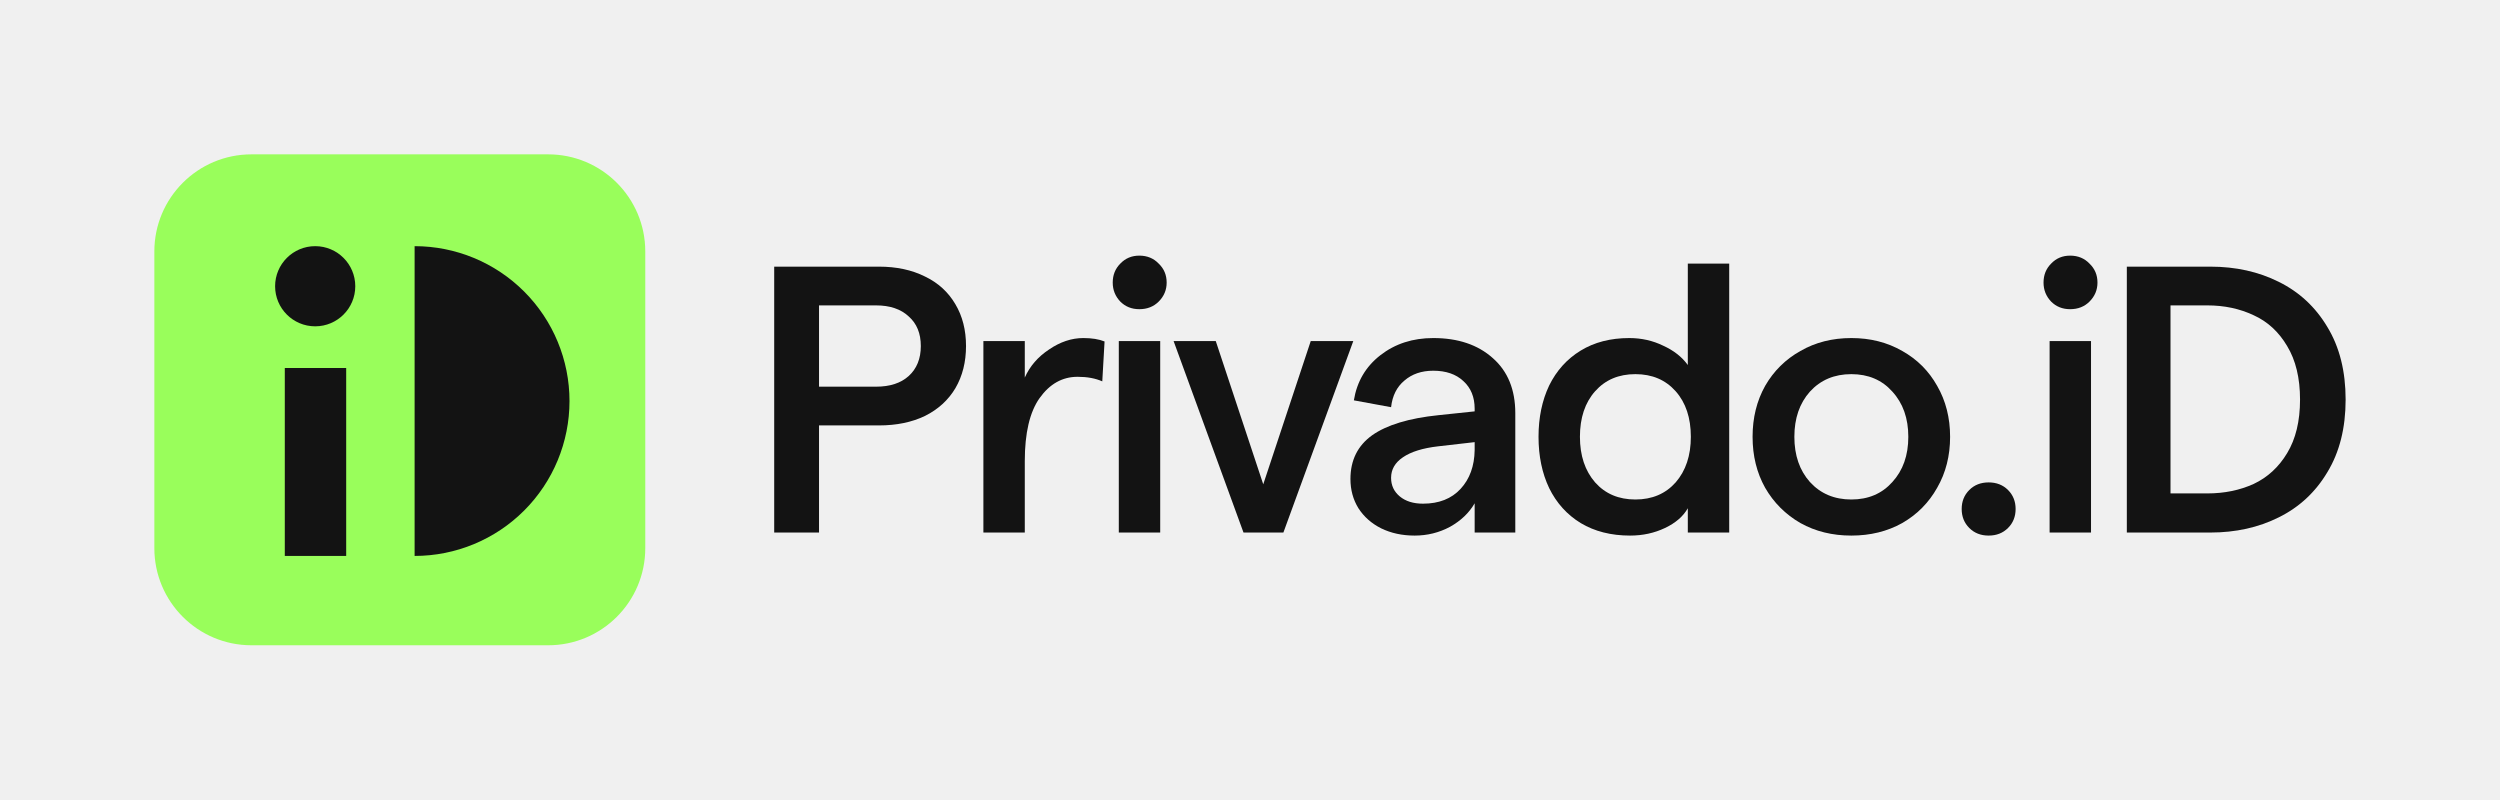
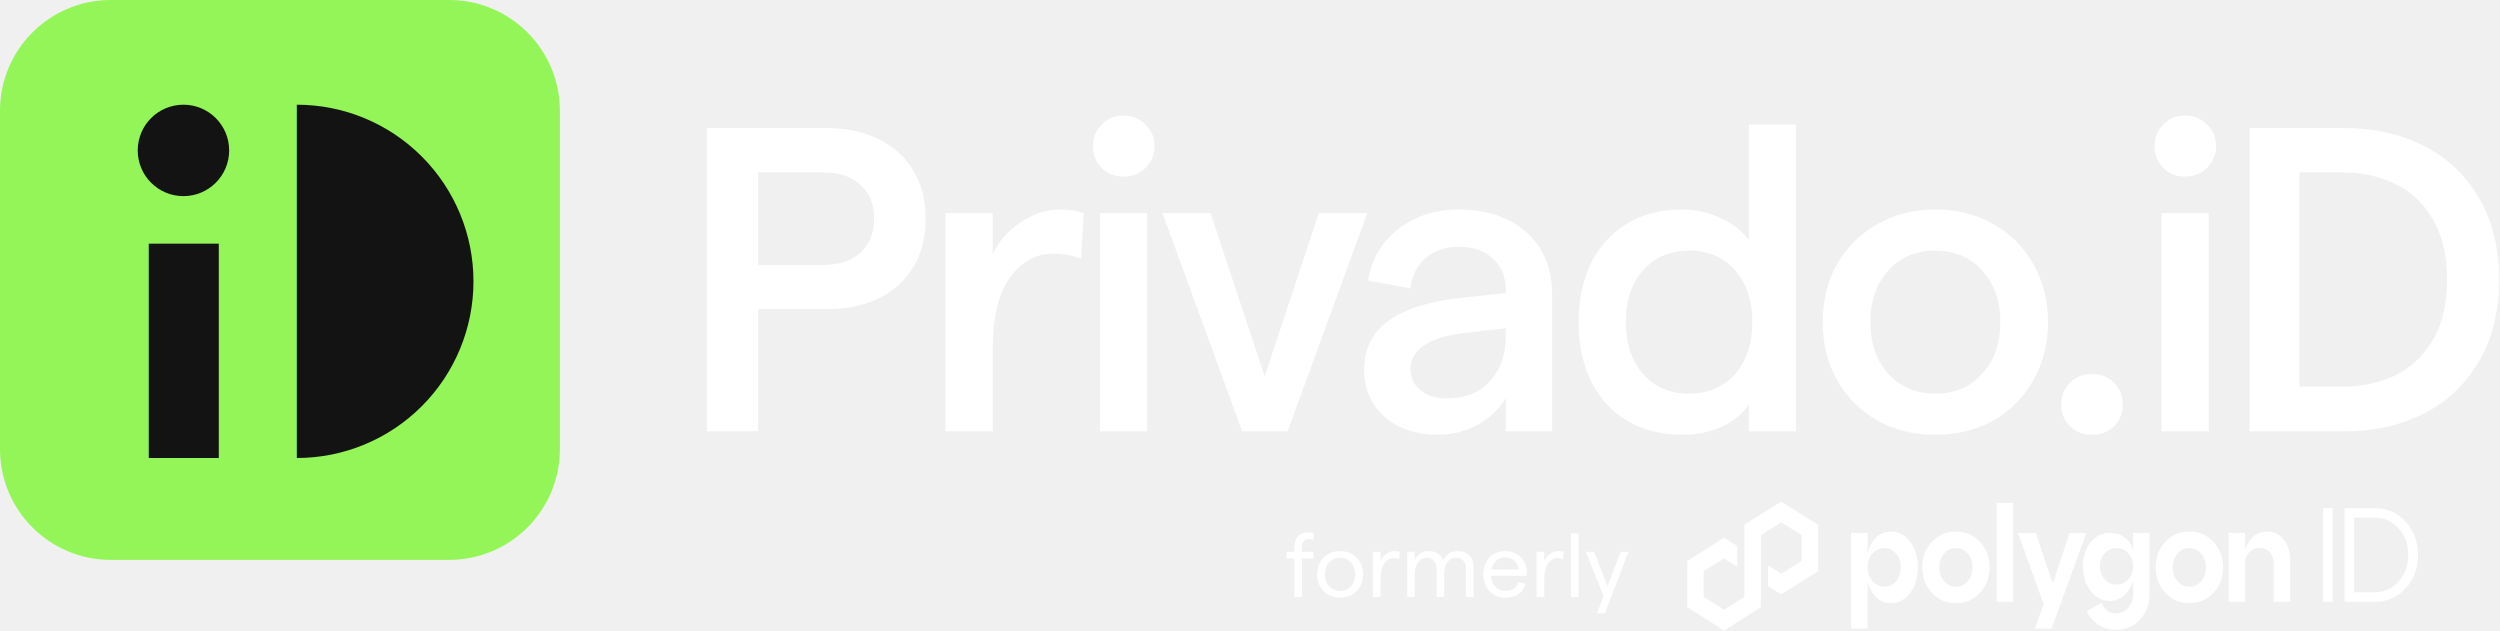
- <svg xmlns="http://www.w3.org/2000/svg" width="3189" height="1020" viewBox="0 0 3189 1020" fill="none">
-   <rect x="196.891" y="823.109" width="626.219" height="626.219" rx="123.887" transform="rotate(-90 196.891 823.109)" fill="#99FE5B" />
-   <path d="M528.881 709.147C581.281 709.147 631.534 688.331 668.586 651.279C705.638 614.227 726.454 563.973 726.454 511.574C726.454 459.174 705.638 408.921 668.586 371.868C631.534 334.816 581.281 314 528.881 314L528.881 709.147Z" fill="#131313" />
-   <rect x="363.287" y="469.421" width="78.311" height="239.726" fill="#131313" />
-   <circle cx="402.057" cy="365.13" r="51.13" fill="#131313" />
-   <path d="M2712.98 340.131H2819.58C2851.88 340.131 2880.96 346.591 2906.8 359.513C2932.96 372.434 2953.64 391.654 2968.82 417.173C2984.33 442.693 2992.08 473.542 2992.08 509.721C2992.08 545.901 2984.33 576.75 2968.82 602.269C2953.64 627.789 2932.96 647.009 2906.8 659.93C2880.96 672.851 2851.88 679.312 2819.58 679.312H2712.98V340.131ZM2815.71 629.404C2837.35 629.404 2857.05 625.366 2874.82 617.29C2892.59 608.891 2906.8 595.809 2917.46 578.042C2928.44 559.952 2933.93 537.179 2933.93 509.721C2933.93 482.264 2928.44 459.49 2917.46 441.401C2906.8 423.311 2892.59 410.228 2874.82 402.153C2857.05 393.754 2837.35 389.554 2815.71 389.554H2768.7V629.404H2815.71Z" fill="#131313" />
-   <path d="M2614.48 435.102H2667.3V679.312H2614.48V435.102ZM2640.65 394.4C2630.96 394.4 2622.88 391.17 2616.42 384.709C2609.96 377.925 2606.73 369.85 2606.73 360.482C2606.73 350.791 2609.96 342.715 2616.42 336.255C2622.88 329.471 2630.96 326.079 2640.65 326.079C2650.66 326.079 2658.9 329.471 2665.36 336.255C2672.14 342.715 2675.54 350.791 2675.54 360.482C2675.54 369.85 2672.14 377.925 2665.36 384.709C2658.9 391.17 2650.66 394.4 2640.65 394.4Z" fill="#131313" />
-   <path d="M2536.72 683.188C2526.71 683.188 2518.47 679.958 2512.01 673.497C2505.55 667.037 2502.32 658.961 2502.32 649.27C2502.32 639.579 2505.55 631.504 2512.01 625.043C2518.47 618.582 2526.71 615.352 2536.72 615.352C2546.73 615.352 2554.97 618.582 2561.43 625.043C2567.89 631.504 2571.12 639.579 2571.12 649.27C2571.12 658.961 2567.89 667.037 2561.43 673.497C2554.97 679.958 2546.73 683.188 2536.72 683.188Z" fill="#131313" />
-   <path d="M2361.57 683.188C2337.34 683.188 2315.7 677.858 2296.64 667.198C2277.58 656.215 2262.56 641.194 2251.58 622.135C2240.92 603.077 2235.59 581.434 2235.59 557.206C2235.59 532.979 2240.92 511.336 2251.58 492.277C2262.56 473.219 2277.58 458.359 2296.64 447.699C2315.7 436.716 2337.34 431.225 2361.57 431.225C2385.8 431.225 2407.44 436.716 2426.5 447.699C2445.56 458.359 2460.42 473.219 2471.08 492.277C2482.06 511.336 2487.55 532.979 2487.55 557.206C2487.55 581.434 2482.06 603.077 2471.08 622.135C2460.42 641.194 2445.56 656.215 2426.5 667.198C2407.44 677.858 2385.8 683.188 2361.57 683.188ZM2288.89 557.206C2288.89 580.788 2295.51 600.008 2308.75 614.867C2322.32 629.726 2339.93 637.156 2361.57 637.156C2383.21 637.156 2400.66 629.726 2413.9 614.867C2427.47 600.008 2434.25 580.788 2434.25 557.206C2434.25 533.625 2427.47 514.405 2413.9 499.546C2400.66 484.686 2383.21 477.257 2361.57 477.257C2339.93 477.257 2322.32 484.686 2308.75 499.546C2295.51 514.405 2288.89 533.625 2288.89 557.206Z" fill="#131313" />
-   <path d="M2079.32 683.189C2055.09 683.189 2034.09 677.859 2016.32 667.199C1998.88 656.539 1985.48 641.679 1976.11 622.621C1967.06 603.562 1962.54 581.757 1962.54 557.207C1962.54 532.657 1967.06 510.852 1976.11 491.794C1985.48 472.735 1998.88 457.875 2016.32 447.216C2033.77 436.556 2054.44 431.226 2078.35 431.226C2093.85 431.226 2108.23 434.456 2121.47 440.916C2135.04 447.054 2145.54 455.291 2152.97 465.628V336.255H2205.78V679.312H2152.97V648.301C2147.15 658.638 2137.46 667.037 2123.89 673.498C2110.33 679.958 2095.47 683.189 2079.32 683.189ZM2015.36 557.207C2015.36 581.111 2021.82 600.493 2034.74 615.352C2047.66 629.889 2064.78 637.157 2086.1 637.157C2107.42 637.157 2124.54 629.889 2137.46 615.352C2150.38 600.493 2156.84 581.111 2156.84 557.207C2156.84 532.98 2150.38 513.598 2137.46 499.062C2124.54 484.525 2107.42 477.257 2086.1 477.257C2064.78 477.257 2047.66 484.525 2034.74 499.062C2021.82 513.598 2015.36 532.98 2015.36 557.207Z" fill="#131313" />
-   <path d="M1881.07 521.35C1881.07 506.491 1876.23 494.7 1866.54 485.978C1857.17 477.257 1844.41 472.896 1828.26 472.896C1813.4 472.896 1801.12 477.095 1791.43 485.494C1781.74 493.57 1776.09 504.876 1774.47 519.412L1726.99 510.69C1730.86 486.786 1742.17 467.566 1760.91 453.029C1779.64 438.493 1802.09 431.225 1828.26 431.225C1859.91 431.225 1885.27 439.785 1904.33 456.906C1923.39 473.703 1932.92 497.123 1932.92 527.165V679.311H1881.07V642.002C1873.97 654.277 1863.47 664.291 1849.58 672.043C1835.69 679.473 1820.67 683.188 1804.51 683.188C1788.69 683.188 1774.47 680.119 1761.87 673.982C1749.6 667.844 1739.91 659.284 1732.8 648.301C1726.02 637.318 1722.63 624.881 1722.63 610.991C1722.63 587.087 1731.83 568.512 1750.25 555.268C1768.98 542.024 1797.25 533.464 1835.04 529.587L1881.07 524.742V521.35ZM1774.47 609.537C1774.47 619.228 1778.19 627.142 1785.62 633.28C1793.05 639.417 1802.9 642.486 1815.17 642.486C1835.53 642.486 1851.52 636.187 1863.14 623.589C1874.77 610.991 1880.75 594.516 1881.07 574.165V563.99L1834.56 569.32C1814.85 571.581 1799.83 576.265 1789.49 583.372C1779.48 590.155 1774.47 598.877 1774.47 609.537Z" fill="#131313" />
-   <path d="M1497.05 435.102H1550.84L1611.4 617.775L1671.97 435.102H1726.24L1637.09 679.312H1586.21L1497.05 435.102Z" fill="#131313" />
-   <path d="M1427.14 435.102H1479.96V679.312H1427.14V435.102ZM1453.31 394.4C1443.62 394.4 1435.54 391.17 1429.08 384.709C1422.62 377.925 1419.39 369.85 1419.39 360.482C1419.39 350.791 1422.62 342.715 1429.08 336.255C1435.54 329.471 1443.62 326.079 1453.31 326.079C1463.32 326.079 1471.56 329.471 1478.02 336.255C1484.8 342.715 1488.19 350.791 1488.19 360.482C1488.19 369.85 1484.8 377.925 1478.02 384.709C1471.56 391.17 1463.32 394.4 1453.31 394.4Z" fill="#131313" />
-   <path d="M1406.07 486.463C1397.35 482.587 1386.85 480.648 1374.58 480.648C1355.19 480.648 1339.04 489.693 1326.12 507.783C1313.52 525.549 1307.22 552.361 1307.22 588.217V679.312H1254.41V435.101H1307.22V481.617C1313.68 467.081 1324.02 455.129 1338.24 445.761C1352.45 436.07 1366.98 431.225 1381.84 431.225C1392.83 431.225 1401.87 432.678 1408.98 435.586L1406.07 486.463Z" fill="#131313" />
-   <path d="M987.569 340.131H1121.3C1143.59 340.131 1163.14 344.33 1179.93 352.729C1196.73 360.805 1209.65 372.595 1218.7 388.101C1227.74 403.283 1232.26 421.05 1232.26 441.401C1232.26 461.751 1227.74 479.68 1218.7 495.185C1209.65 510.367 1196.73 522.158 1179.93 530.557C1163.14 538.632 1143.59 542.67 1121.3 542.67H1044.75V679.312H987.569V340.131ZM1117.43 493.247C1135.19 493.247 1149.08 488.724 1159.1 479.68C1169.43 470.312 1174.6 457.552 1174.6 441.401C1174.6 425.249 1169.43 412.651 1159.1 403.606C1149.08 394.238 1135.19 389.554 1117.43 389.554H1044.75V493.247H1117.43Z" fill="#131313" />
+ <svg xmlns="http://www.w3.org/2000/svg" width="892" height="225" viewBox="0 0 892 225" fill="none">
+   <rect y="199.767" width="199.767" height="199.767" rx="39.52" transform="rotate(-90 0 199.767)" fill="#93F558" />
+   <path d="M105.907 163.413C122.623 163.413 138.654 156.772 150.474 144.952C162.294 133.133 168.934 117.101 168.934 100.386C168.934 83.67 162.294 67.639 150.474 55.819C138.654 43.999 122.623 37.359 105.907 37.359L105.907 163.413Z" fill="#131313" />
+   <rect x="53.083" y="86.939" width="24.982" height="76.474" fill="#131313" />
+   <circle cx="65.45" cy="53.669" r="16.311" fill="#131313" />
+   <path d="M802.646 45.695H836.652C846.957 45.695 856.231 47.755 864.475 51.877C872.822 55.999 879.417 62.131 884.26 70.272C889.206 78.412 891.679 88.254 891.679 99.795C891.679 111.336 889.206 121.177 884.26 129.318C879.417 137.459 872.822 143.59 864.475 147.712C856.231 151.834 846.957 153.895 836.652 153.895H802.646V45.695ZM835.415 137.974C842.319 137.974 848.605 136.686 854.273 134.11C859.941 131.431 864.475 127.257 867.875 121.59C871.379 115.819 873.131 108.554 873.131 99.795C873.131 91.036 871.379 83.771 867.875 78C864.475 72.23 859.941 68.056 854.273 65.48C848.605 62.801 842.319 61.461 835.415 61.461H820.422V137.974H835.415Z" fill="white" />
+   <path d="M771.224 75.991H788.073V153.895H771.224V75.991ZM779.571 63.007C776.48 63.007 773.904 61.976 771.843 59.915C769.782 57.751 768.751 55.175 768.751 52.187C768.751 49.095 769.782 46.519 771.843 44.458C773.904 42.294 776.48 41.212 779.571 41.212C782.766 41.212 785.394 42.294 787.454 44.458C789.618 46.519 790.701 49.095 790.701 52.187C790.701 55.175 789.618 57.751 787.454 59.915C785.394 61.976 782.766 63.007 779.571 63.007Z" fill="white" />
+   <path d="M746.418 155.132C743.224 155.132 740.596 154.101 738.535 152.04C736.474 149.979 735.444 147.403 735.444 144.312C735.444 141.22 736.474 138.644 738.535 136.583C740.596 134.522 743.224 133.492 746.418 133.492C749.613 133.492 752.24 134.522 754.301 136.583C756.362 138.644 757.393 141.22 757.393 144.312C757.393 147.403 756.362 149.979 754.301 152.04C752.24 154.101 749.613 155.132 746.418 155.132Z" fill="white" />
+   <path d="M690.543 155.132C682.815 155.132 675.91 153.431 669.831 150.031C663.751 146.527 658.959 141.735 655.455 135.656C652.055 129.576 650.354 122.672 650.354 114.943C650.354 107.214 652.055 100.31 655.455 94.23C658.959 88.15 663.751 83.41 669.831 80.01C675.91 76.506 682.815 74.754 690.543 74.754C698.272 74.754 705.176 76.506 711.256 80.01C717.336 83.41 722.076 88.15 725.477 94.23C728.98 100.31 730.732 107.214 730.732 114.943C730.732 122.672 728.98 129.576 725.477 135.656C722.076 141.735 717.336 146.527 711.256 150.031C705.176 153.431 698.272 155.132 690.543 155.132ZM667.357 114.943C667.357 122.465 669.47 128.597 673.695 133.337C678.023 138.077 683.639 140.447 690.543 140.447C697.448 140.447 703.012 138.077 707.237 133.337C711.565 128.597 713.729 122.465 713.729 114.943C713.729 107.42 711.565 101.289 707.237 96.549C703.012 91.809 697.448 89.439 690.543 89.439C683.639 89.439 678.023 91.809 673.695 96.549C669.47 101.289 667.357 107.42 667.357 114.943Z" fill="white" />
+   <path d="M600.503 155.132C592.774 155.132 586.076 153.431 580.408 150.031C574.844 146.63 570.567 141.89 567.579 135.81C564.693 129.73 563.251 122.775 563.251 114.943C563.251 107.111 564.693 100.156 567.579 94.076C570.567 87.996 574.844 83.256 580.408 79.855C585.973 76.454 592.568 74.754 600.194 74.754C605.14 74.754 609.725 75.785 613.95 77.846C618.278 79.803 621.628 82.431 623.998 85.729V44.458H640.846V153.895H623.998V144.003C622.143 147.3 619.051 149.979 614.723 152.04C610.395 154.101 605.655 155.132 600.503 155.132ZM580.099 114.943C580.099 122.569 582.16 128.751 586.282 133.492C590.404 138.129 595.865 140.447 602.667 140.447C609.468 140.447 614.929 138.129 619.051 133.492C623.173 128.751 625.234 122.569 625.234 114.943C625.234 107.214 623.173 101.031 619.051 96.394C614.929 91.757 609.468 89.439 602.667 89.439C595.865 89.439 590.404 91.757 586.282 96.394C582.16 101.031 580.099 107.214 580.099 114.943Z" fill="white" />
+   <path d="M537.262 103.505C537.262 98.764 535.717 95.003 532.625 92.221C529.637 89.439 525.566 88.047 520.414 88.047C515.674 88.047 511.758 89.387 508.667 92.066C505.575 94.642 503.772 98.249 503.257 102.886L488.108 100.104C489.345 92.478 492.952 86.347 498.929 81.71C504.905 77.073 512.067 74.754 520.414 74.754C530.513 74.754 538.602 77.485 544.682 82.947C550.762 88.305 553.802 95.776 553.802 105.359V153.895H537.262V141.993C534.995 145.909 531.646 149.103 527.215 151.577C522.784 153.947 517.992 155.132 512.84 155.132C507.791 155.132 503.257 154.153 499.238 152.195C495.322 150.237 492.23 147.506 489.963 144.003C487.799 140.499 486.717 136.532 486.717 132.1C486.717 124.475 489.654 118.55 495.528 114.325C501.505 110.1 510.521 107.369 522.578 106.132L537.262 104.587V103.505ZM503.257 131.637C503.257 134.728 504.442 137.253 506.812 139.211C509.182 141.169 512.325 142.148 516.241 142.148C522.733 142.148 527.834 140.138 531.543 136.119C535.253 132.1 537.159 126.845 537.262 120.353V117.107L522.423 118.807C516.138 119.529 511.346 121.023 508.048 123.29C504.854 125.454 503.257 128.236 503.257 131.637Z" fill="white" />
+   <path d="M414.757 75.991H431.915L451.236 134.264L470.558 75.991H487.87L459.428 153.895H443.198L414.757 75.991Z" fill="white" />
+   <path d="M392.456 75.991H409.304V153.895H392.456V75.991ZM400.802 63.007C397.711 63.007 395.135 61.976 393.074 59.915C391.013 57.751 389.982 55.175 389.982 52.187C389.982 49.095 391.013 46.519 393.074 44.458C395.135 42.294 397.711 41.212 400.802 41.212C403.997 41.212 406.625 42.294 408.686 44.458C410.85 46.519 411.932 49.095 411.932 52.187C411.932 55.175 410.85 57.751 408.686 59.915C406.625 61.976 403.997 63.007 400.802 63.007Z" fill="white" />
+   <path d="M385.734 92.375C382.952 91.139 379.603 90.52 375.687 90.52C369.504 90.52 364.352 93.406 360.23 99.177C356.211 104.844 354.202 113.397 354.202 124.836V153.895H337.353V75.991H354.202V90.83C356.263 86.192 359.56 82.38 364.094 79.391C368.628 76.3 373.266 74.754 378.006 74.754C381.509 74.754 384.395 75.218 386.662 76.145L385.734 92.375Z" fill="white" />
+   <path d="M252.229 45.695H294.891C302.002 45.695 308.236 47.034 313.595 49.714C318.953 52.29 323.075 56.051 325.96 60.997C328.846 65.841 330.289 71.508 330.289 78C330.289 84.492 328.846 90.211 325.96 95.158C323.075 100.001 318.953 103.762 313.595 106.442C308.236 109.018 302.002 110.306 294.891 110.306H270.469V153.895H252.229V45.695ZM293.655 94.539C299.323 94.539 303.754 93.097 306.948 90.211C310.246 87.223 311.894 83.153 311.894 78C311.894 72.848 310.246 68.829 306.948 65.944C303.754 62.955 299.323 61.461 293.655 61.461H270.469V94.539H293.655Z" fill="white" />
+   <path d="M461.808 213V199.272H459.056V196.872H461.808V195.368C461.808 191.816 463.824 189.928 466.576 189.928C467.312 189.928 468.08 189.992 468.752 190.184L468.624 192.616C468.048 192.392 467.472 192.296 466.928 192.296C465.488 192.296 464.528 193.416 464.528 195.144V196.872H468.656V199.272H464.528V213H461.808ZM478.128 213.256C473.328 213.256 469.936 209.768 469.936 204.936C469.936 200.104 473.328 196.616 478.128 196.616C482.896 196.616 486.352 200.104 486.352 204.936C486.352 209.768 482.896 213.256 478.128 213.256ZM478.128 210.824C481.36 210.824 483.536 208.392 483.536 204.936C483.536 201.48 481.36 199.048 478.128 199.048C474.896 199.048 472.72 201.48 472.72 204.936C472.72 208.392 474.896 210.824 478.128 210.824ZM499.273 199.528C498.665 199.272 497.897 199.144 497.193 199.144C494.633 199.144 492.553 201.608 492.553 206.856V213H489.833V196.872H492.553V200.136C493.481 198.088 495.593 196.616 497.577 196.616C498.249 196.616 498.889 196.712 499.433 196.904L499.273 199.528ZM502.083 213V196.872H504.803V199.912C505.603 197.992 507.203 196.616 509.667 196.616C512.291 196.616 514.339 197.832 514.915 200.008C515.779 198.088 517.699 196.616 520.131 196.616C523.587 196.616 525.763 198.792 525.763 202.184V213H523.043V202.728C523.043 200.52 521.795 199.016 519.523 199.016C516.771 199.016 515.267 201.48 515.267 204.904V213H512.547V202.728C512.547 200.52 511.299 199.016 509.059 199.016C506.307 199.016 504.803 201.48 504.803 204.904V213H502.083ZM529.249 204.936C529.249 200.36 532.193 196.616 537.057 196.616C541.825 196.616 544.769 200.04 544.769 204.2C544.769 204.584 544.737 205.16 544.705 205.448H531.969C532.161 208.712 534.209 210.856 537.121 210.856C539.585 210.856 541.281 209.704 541.761 207.688L544.321 208.296C543.521 211.432 540.833 213.256 537.121 213.256C532.289 213.256 529.249 209.512 529.249 204.936ZM532.129 203.176H541.889C541.633 200.712 539.905 198.888 537.057 198.888C534.529 198.888 532.673 200.488 532.129 203.176ZM557.711 199.528C557.103 199.272 556.335 199.144 555.631 199.144C553.071 199.144 550.991 201.608 550.991 206.856V213H548.271V196.872H550.991V200.136C551.919 198.088 554.031 196.616 556.015 196.616C556.687 196.616 557.327 196.712 557.871 196.904L557.711 199.528ZM560.521 213V190.344H563.241V213H560.521ZM578.27 196.872H581.054L572.606 218.824H569.822L572.158 212.776L565.854 196.872H568.798L573.534 209.224L578.27 196.872Z" fill="white" />
+   <g clip-path="url(#clip0_103_309)">
+     <path d="M635.501 179L622.39 187.243V212.969L615.156 217.559L607.878 212.965V203.78L615.156 199.231L619.836 202.202V194.771L615.115 191.837L602.008 200.173V216.662L615.16 224.953L628.267 216.662V190.94L635.545 186.346L642.82 190.94V200.083L635.545 204.719L630.824 201.722V209.115L635.501 212.068L648.737 203.825V187.243L635.501 179Z" fill="white" />
+     <path fill-rule="evenodd" clip-rule="evenodd" d="M712.42 214.715H718.297V179.45H712.42V214.715ZM674.639 189.648C677.424 189.648 679.733 190.873 681.56 193.319C683.389 195.765 684.301 198.799 684.301 202.421C684.301 206.044 683.386 209.078 681.56 211.524C679.73 213.97 677.424 215.195 674.639 215.195C672.666 215.195 670.952 214.529 669.503 213.192C668.082 211.826 667.037 209.983 666.367 207.663V224.246H660.491V190.124H666.367V197.176C667.034 194.856 668.082 193.028 669.503 191.695C670.956 190.329 672.666 189.648 674.639 189.648ZM672.503 209.331C674.098 209.331 675.448 208.68 676.55 207.377C677.652 206.044 678.203 204.391 678.203 202.421C678.203 200.452 677.652 198.862 676.55 197.559C675.448 196.226 674.098 195.556 672.503 195.556C670.731 195.556 669.268 196.208 668.105 197.511C666.946 198.814 666.364 200.448 666.364 202.418C666.364 204.387 666.946 206.04 668.105 207.373C669.265 208.676 670.731 209.328 672.503 209.328V209.331ZM685.862 202.421C685.862 206.044 687.008 209.078 689.3 211.524C691.593 213.97 694.453 215.195 697.877 215.195C701.302 215.195 704.163 213.97 706.455 211.524C708.747 209.078 709.893 206.044 709.893 202.421C709.893 198.799 708.747 195.765 706.455 193.319C704.163 190.873 701.302 189.648 697.877 189.648C694.453 189.648 691.593 190.873 689.3 193.319C687.008 195.765 685.862 198.799 685.862 202.421ZM693.653 207.377C692.521 206.044 691.956 204.391 691.956 202.421C691.956 200.452 692.521 198.862 693.653 197.559C694.786 196.226 696.194 195.556 697.877 195.556C699.561 195.556 700.969 196.208 702.101 197.511C703.234 198.814 703.799 200.448 703.799 202.418C703.799 204.387 703.234 206.04 702.101 207.373C700.969 208.676 699.561 209.328 697.877 209.328C696.194 209.328 694.786 208.676 693.653 207.373V207.377ZM772.59 211.524C770.298 209.078 769.152 206.044 769.152 202.421C769.152 198.799 770.298 195.765 772.59 193.319C774.882 190.873 777.743 189.648 781.167 189.648C784.592 189.648 787.452 190.873 789.745 193.319C792.037 195.765 793.183 198.799 793.183 202.421C793.183 206.044 792.037 209.078 789.745 211.524C787.452 213.97 784.592 215.195 781.167 215.195C777.743 215.195 774.886 213.97 772.59 211.524ZM775.243 202.421C775.243 204.391 775.808 206.044 776.94 207.377C778.073 208.68 779.481 209.331 781.164 209.331C782.848 209.331 784.255 208.68 785.388 207.377C786.521 206.044 787.085 204.391 787.085 202.421C787.085 200.452 786.521 198.814 785.388 197.515C784.255 196.211 782.848 195.56 781.164 195.56C779.481 195.56 778.073 196.226 776.94 197.563C775.808 198.866 775.243 200.485 775.243 202.425V202.421ZM808.824 189.648C811.321 189.648 813.324 190.601 814.83 192.507C816.367 194.413 817.136 196.844 817.136 199.797V214.711H811.259V200.94C811.259 199.35 810.797 198.047 809.865 197.031C808.936 196.014 807.777 195.504 806.382 195.504C804.814 195.504 803.539 196.014 802.553 197.031C801.566 198.047 801.073 199.35 801.073 200.94V214.711H795.196V190.124H801.073V196.416C801.655 194.32 802.628 192.667 803.991 191.461C805.386 190.255 806.994 189.652 808.824 189.652V189.648ZM732.414 208.159L738.421 190.147H744.386L732.023 224.268H726.058L729.194 215.593L720.008 190.147H726.364L732.414 208.159ZM761.098 190.124V196.286C759.874 192.265 756.85 190.124 752.827 190.124C746.753 190.124 743.161 195.932 743.161 202.038C743.161 208.144 746.726 214.428 752.827 214.428C756.85 214.428 759.874 211.253 761.098 207.232V211.949C761.098 213.952 760.503 215.601 759.313 216.904C758.122 218.207 756.674 218.859 754.959 218.859C752.637 218.859 750.912 217.589 749.78 215.046L744.512 218.095C745.498 220.098 746.906 221.699 748.736 222.909C750.565 224.115 752.64 224.719 754.959 224.719C758.384 224.719 761.245 223.497 763.537 221.048C765.829 218.602 766.975 215.567 766.975 211.945V190.124H761.098ZM759.401 206.71C758.269 207.95 756.847 208.568 755.136 208.568C753.426 208.568 752.089 207.95 750.956 206.71C749.824 205.441 749.259 203.885 749.259 202.042C749.259 200.199 749.824 198.657 750.956 197.418C752.089 196.178 753.48 195.56 755.136 195.56C756.793 195.56 758.272 196.178 759.401 197.418C760.534 198.624 761.098 200.165 761.098 202.042C761.098 203.918 760.534 205.474 759.401 206.71Z" fill="white" />
+     <path d="M832.289 214.714H828.89V181.314H832.289V214.714Z" fill="white" />
+     <path d="M847.329 214.714H836.563V181.314H847.329C851.717 181.314 855.378 182.921 858.313 186.133C861.277 189.314 862.759 193.275 862.759 198.014C862.759 202.754 861.277 206.73 858.313 209.943C855.378 213.124 851.717 214.714 847.329 214.714ZM839.963 184.702V211.326H847.111C850.598 211.326 853.489 210.054 855.785 207.509C858.11 204.965 859.272 201.8 859.272 198.014C859.272 194.197 858.11 191.032 855.785 188.519C853.489 185.974 850.598 184.702 847.111 184.702H839.963Z" fill="white" />
+   </g>
+   <defs>
+     <clipPath id="clip0_103_309">
+       <rect width="261" height="46" fill="white" transform="translate(602 179)" />
+     </clipPath>
+   </defs>
</svg>
